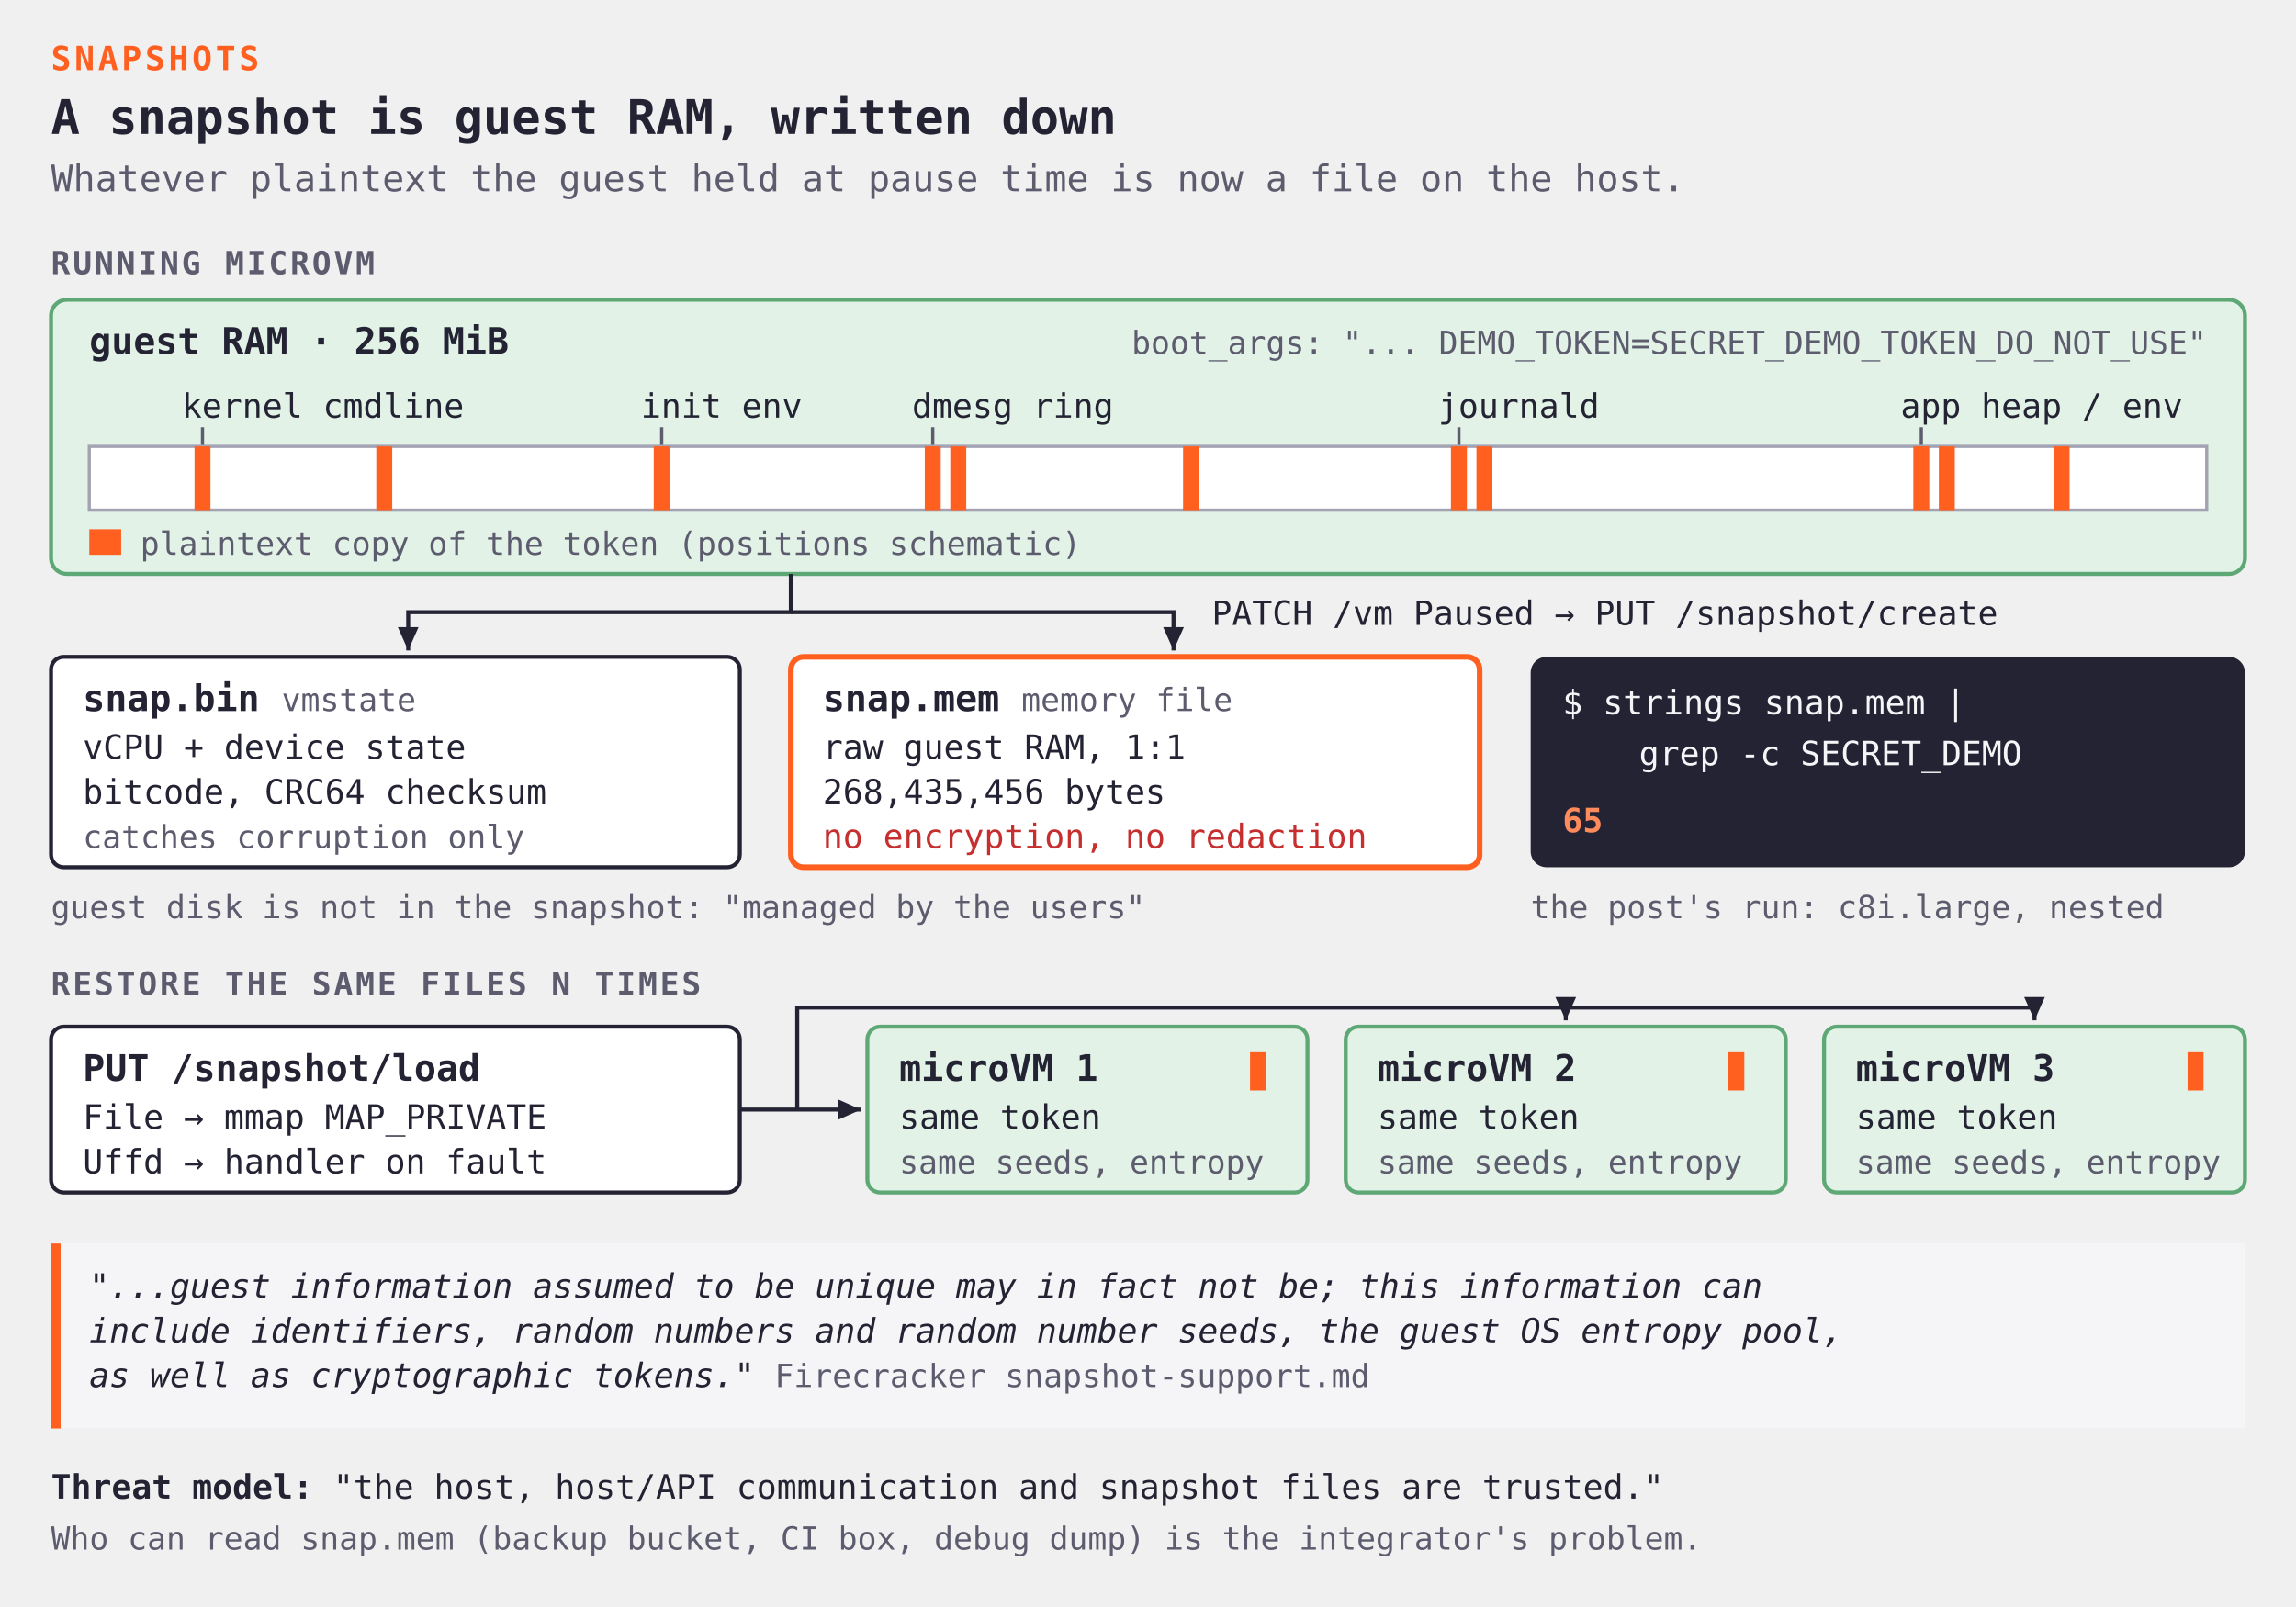
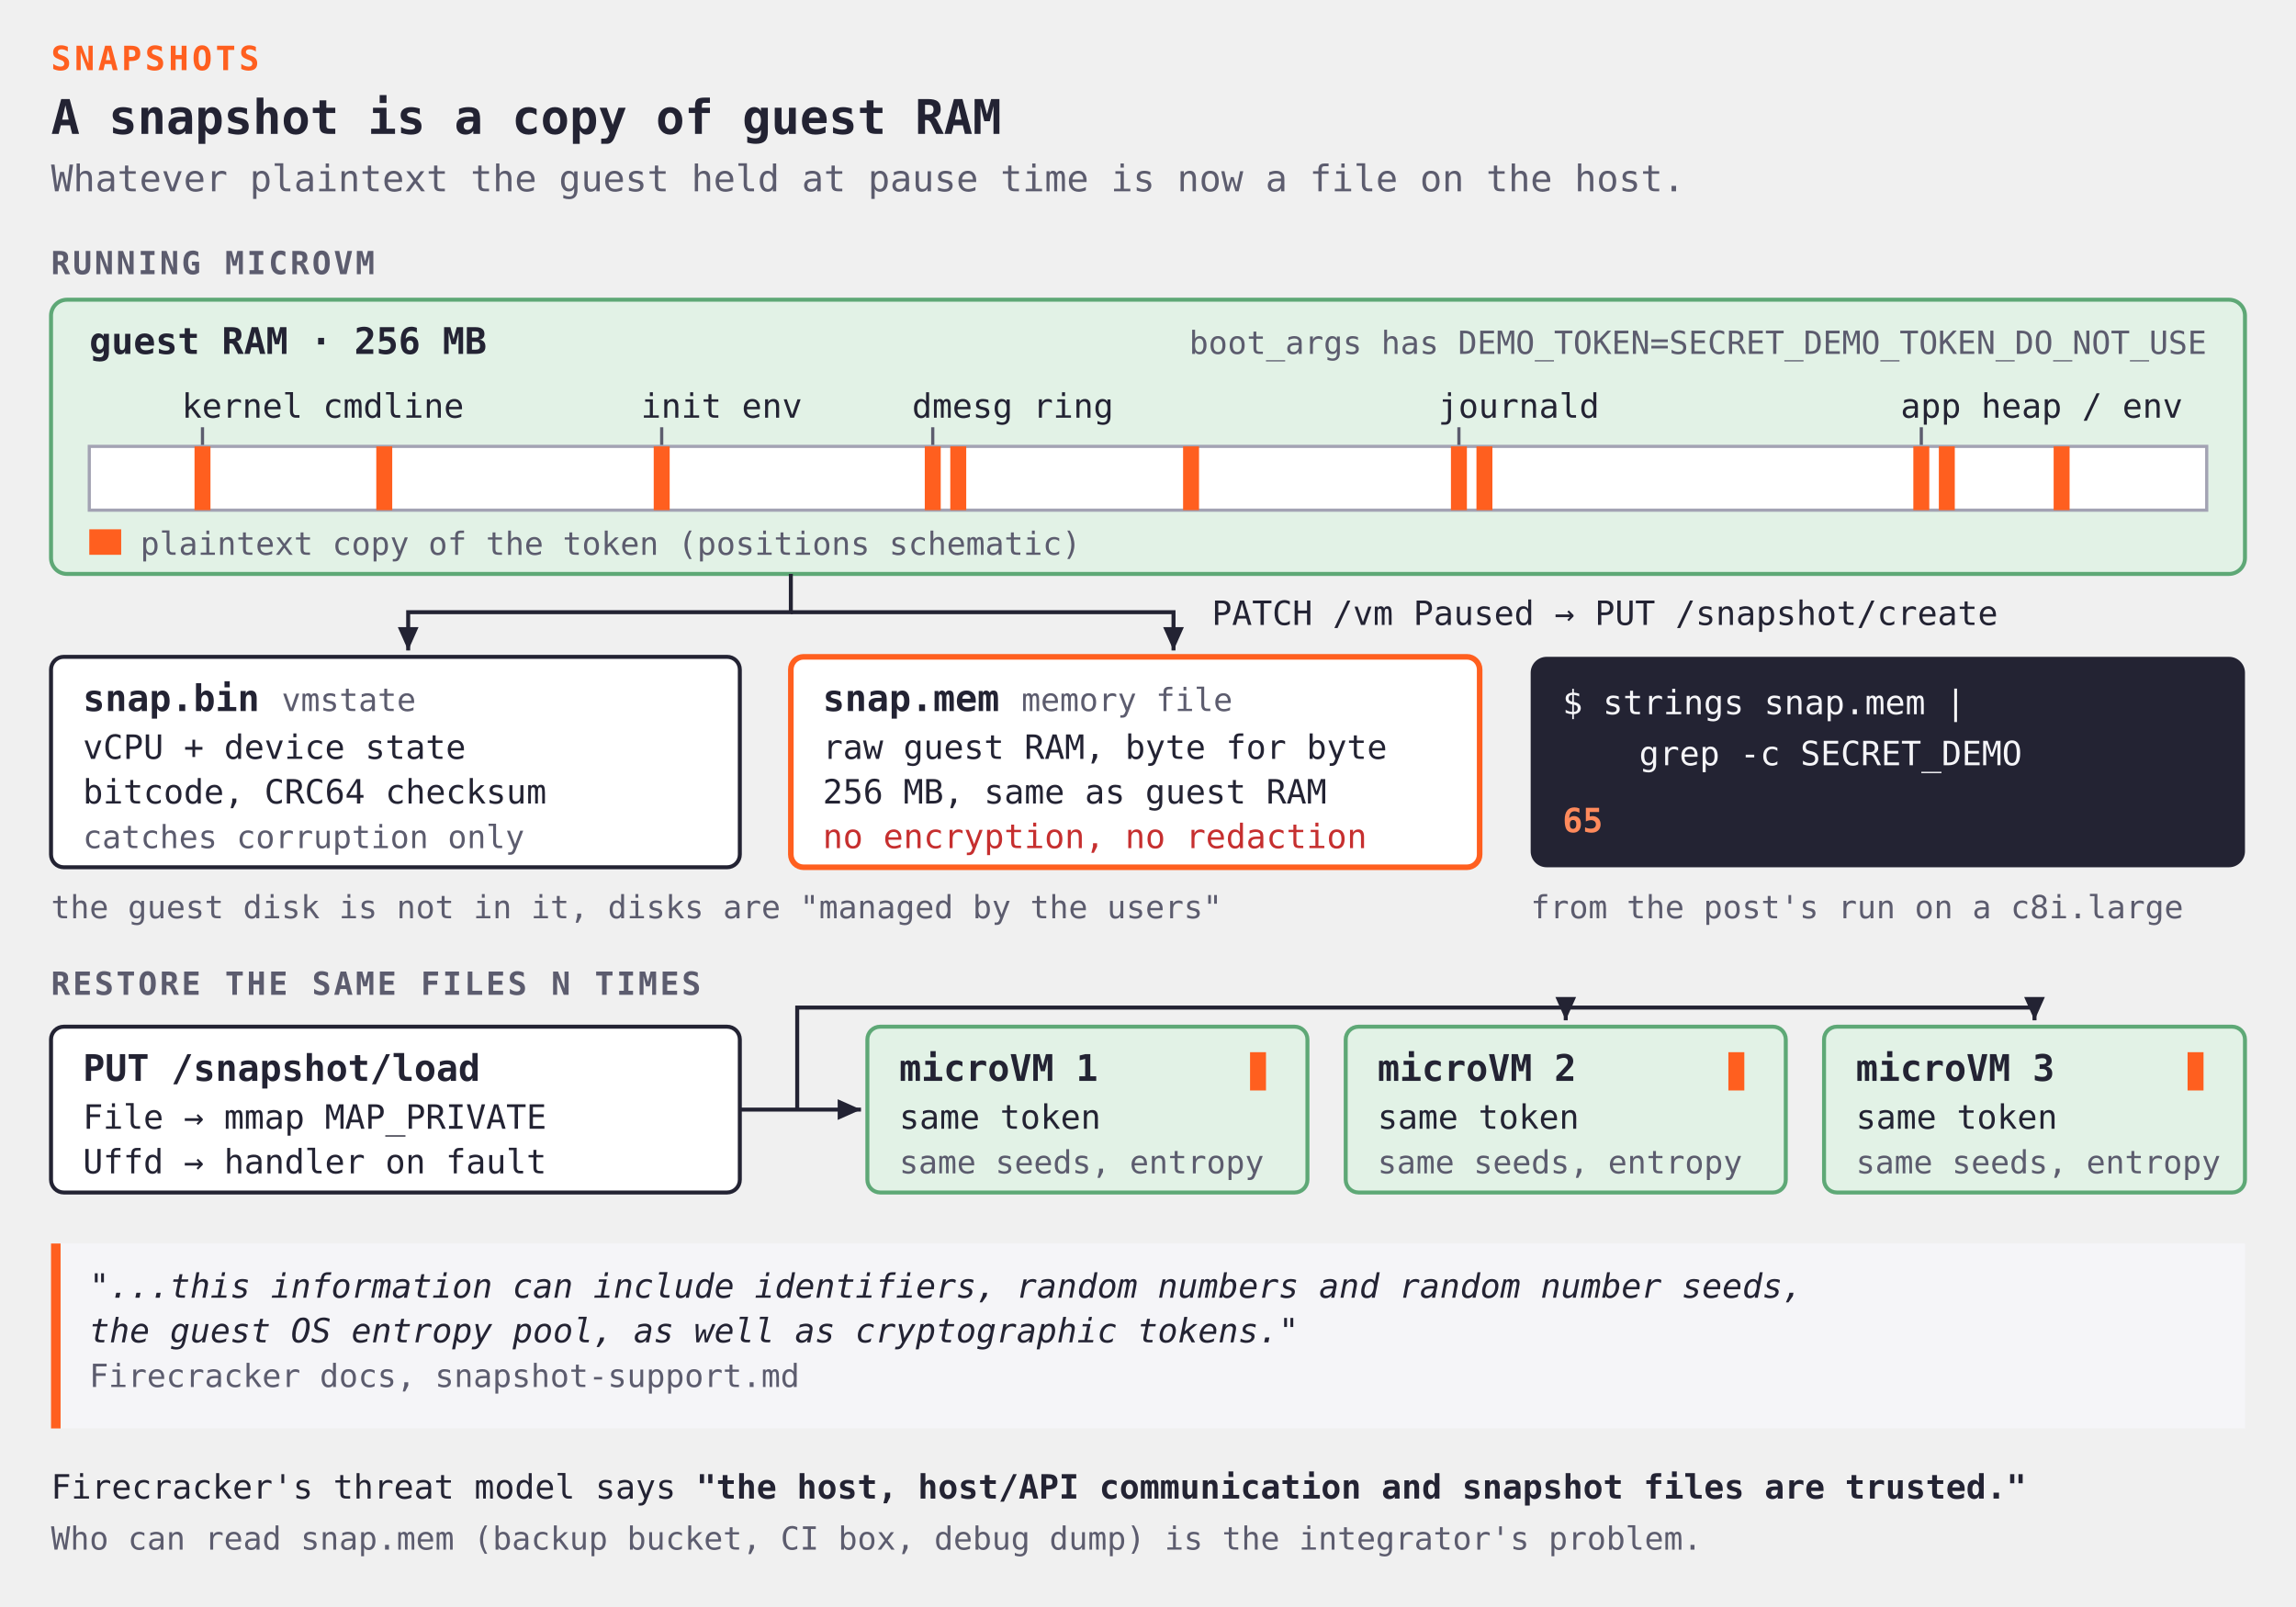
<svg xmlns="http://www.w3.org/2000/svg" viewBox="0 0 720 504" role="img" aria-labelledby="title desc" font-family="'Roboto Mono', ui-monospace, SFMono-Regular, Menlo, Consolas, 'DejaVu Sans Mono', monospace">
  <defs>
    <marker id="a" viewBox="0 0 10 10" refX="9" refY="5" markerWidth="6.5" markerHeight="6.5" orient="auto-start-reverse">
      <path d="M0,1 L9,5 L0,9 z" fill="#232333" />
    </marker>
  </defs>
  <style>
    text { fill: #232333; font-size: 10.5px; }
    .k { font-size: 10.5px; font-weight: 600; letter-spacing: .1em; fill: #ff5f1f; }
    .t { font-size: 15px; font-weight: 700; }
    .c { font-size: 11.5px; fill: #5c5c6e; }
    .lane { font-size: 10px; font-weight: 600; letter-spacing: .08em; fill: #5c5c6e; }
    .m { fill: #5c5c6e; font-size: 10px; }
    .h { font-size: 11.5px; font-weight: 700; }
    .b { font-weight: 700; }
    .red { fill: #c62f2f; }
    .q { font-style: italic; }
    .box { fill: #ffffff; stroke: #232333; stroke-width: 1.25; }
    .guest { fill: #e2f2e6; stroke: #5ea876; stroke-width: 1.25; }
    .msg { stroke: #232333; stroke-width: 1.25; fill: none; }
    .tok { fill: #ff5f1f; }
    .term { fill: #f5f5f8; font-size: 10.5px; }
  </style>
  <text class="k" x="16" y="22">SNAPSHOTS</text>
-   <text class="t" x="16" y="42">A snapshot is guest RAM, written down</text>
+   <text class="t" x="16" y="42">A snapshot is a copy of guest RAM</text>
  <text class="c" x="16" y="60">Whatever plaintext the guest held at pause time is now a file on the host.</text>
  <text class="lane" x="16" y="86">RUNNING MICROVM</text>
  <rect class="guest" x="16" y="94" width="688" height="86" rx="5" />
-   <text class="h" x="28" y="111">guest RAM · 256 MiB</text>
-   <text class="m" x="692" y="111" text-anchor="end">boot_args: "... DEMO_TOKEN=SECRET_DEMO_TOKEN_DO_NOT_USE"</text>
+   <text class="h" x="28" y="111">guest RAM · 256 MB</text>
+   <text class="m" x="692" y="111" text-anchor="end">boot_args has DEMO_TOKEN=SECRET_DEMO_TOKEN_DO_NOT_USE</text>
  <g class="m">
    <text x="57" y="131">kernel cmdline</text>
    <text x="201" y="131">init env</text>
    <text x="286" y="131">dmesg ring</text>
    <text x="451" y="131">journald</text>
    <text x="596" y="131">app heap / env</text>
  </g>
  <g stroke="#5c5c6e" stroke-width="1">
    <line x1="63.5" y1="134" x2="63.5" y2="140" />
    <line x1="207.5" y1="134" x2="207.5" y2="140" />
    <line x1="292.5" y1="134" x2="292.5" y2="140" />
    <line x1="457.5" y1="134" x2="457.5" y2="140" />
    <line x1="602.5" y1="134" x2="602.5" y2="140" />
  </g>
  <rect x="28" y="140" width="664" height="20" fill="#ffffff" stroke="#a3a3b3" stroke-width="1" />
  <g class="tok">
    <rect x="61" y="140" width="5" height="20" />
    <rect x="118" y="140" width="5" height="20" />
    <rect x="205" y="140" width="5" height="20" />
    <rect x="290" y="140" width="5" height="20" />
    <rect x="298" y="140" width="5" height="20" />
    <rect x="371" y="140" width="5" height="20" />
    <rect x="455" y="140" width="5" height="20" />
    <rect x="463" y="140" width="5" height="20" />
    <rect x="600" y="140" width="5" height="20" />
    <rect x="608" y="140" width="5" height="20" />
    <rect x="644" y="140" width="5" height="20" />
  </g>
  <rect x="28" y="166" width="10" height="8" class="tok" />
  <text class="m" x="44" y="174">plaintext copy of the token (positions schematic)</text>
  <polyline class="msg" points="248,180 248,192 128,192 128,204" marker-end="url(#a)" />
  <polyline class="msg" points="248,192 368,192 368,204" marker-end="url(#a)" />
  <text x="380" y="196">PATCH /vm Paused → PUT /snapshot/create</text>
  <rect class="box" x="16" y="206" width="216" height="66" rx="4" />
  <text class="h" x="26" y="223">snap.bin <tspan class="m" font-weight="400">vmstate</tspan>
  </text>
  <text x="26" y="238">vCPU + device state</text>
  <text x="26" y="252">bitcode, CRC64 checksum</text>
  <text class="m" x="26" y="266">catches corruption only</text>
  <rect class="box" x="248" y="206" width="216" height="66" rx="4" style="stroke:#ff5f1f;stroke-width:1.75" />
  <text class="h" x="258" y="223">snap.mem <tspan class="m" font-weight="400">memory file</tspan>
  </text>
-   <text x="258" y="238">raw guest RAM, 1:1</text>
-   <text x="258" y="252">268,435,456 bytes</text>
+   <text x="258" y="238">raw guest RAM, byte for byte</text>
+   <text x="258" y="252">256 MB, same as guest RAM</text>
  <text class="red" x="258" y="266" font-size="10">no encryption, no redaction</text>
  <rect x="480" y="206" width="224" height="66" rx="5" fill="#232333" />
  <text class="term" x="490" y="224">$ strings snap.mem |</text>
  <text class="term" x="514" y="240">grep -c SECRET_DEMO</text>
  <text class="term" x="490" y="261" font-weight="700" style="fill:#ff8a5c">65</text>
-   <text class="m" x="480" y="288">the post's run: c8i.large, nested</text>
-   <text class="m" x="16" y="288">guest disk is not in the snapshot: "managed by the users"</text>
+   <text class="m" x="480" y="288">from the post's run on a c8i.large</text>
+   <text class="m" x="16" y="288">the guest disk is not in it, disks are "managed by the users"</text>
  <text class="lane" x="16" y="312">RESTORE THE SAME FILES N TIMES</text>
  <rect class="box" x="16" y="322" width="216" height="52" rx="4" />
  <text class="h" x="26" y="339">PUT /snapshot/load</text>
  <text x="26" y="354">File → mmap MAP_PRIVATE</text>
  <text x="26" y="368">Uffd → handler on fault</text>
  <line class="msg" x1="232" y1="348" x2="270" y2="348" marker-end="url(#a)" />
  <polyline class="msg" points="250,348 250,316 491,316 491,320" marker-end="url(#a)" />
  <polyline class="msg" points="491,316 638,316 638,320" marker-end="url(#a)" />
  <rect class="guest" x="272" y="322" width="138" height="52" rx="4" />
  <rect class="tok" x="392" y="330" width="5" height="12" />
  <text class="h" x="282" y="339">microVM 1</text>
  <text x="282" y="354">same token</text>
  <text class="m" x="282" y="368">same seeds, entropy</text>
  <rect class="guest" x="422" y="322" width="138" height="52" rx="4" />
  <rect class="tok" x="542" y="330" width="5" height="12" />
  <text class="h" x="432" y="339">microVM 2</text>
  <text x="432" y="354">same token</text>
  <text class="m" x="432" y="368">same seeds, entropy</text>
  <rect class="guest" x="572" y="322" width="132" height="52" rx="4" />
  <rect class="tok" x="686" y="330" width="5" height="12" />
  <text class="h" x="582" y="339">microVM 3</text>
  <text x="582" y="354">same token</text>
  <text class="m" x="582" y="368">same seeds, entropy</text>
  <rect x="16" y="390" width="688" height="58" fill="#f5f5f8" />
  <rect x="16" y="390" width="3" height="58" fill="#ff5f1f" />
-   <text class="q" x="28" y="407">"...guest information assumed to be unique may in fact not be; this information can</text>
-   <text class="q" x="28" y="421">include identifiers, random numbers and random number seeds, the guest OS entropy pool,</text>
-   <text class="q" x="28" y="435">as well as cryptographic tokens."  <tspan class="m" font-style="normal">Firecracker snapshot-support.md</tspan>
+   <text class="q" x="28" y="407">"...this information can include identifiers, random numbers and random number seeds,</text>
+   <text class="q" x="28" y="421">the guest OS entropy pool, as well as cryptographic tokens."</text>
+   <text class="q" x="28" y="435">
+     <tspan class="m" font-style="normal">Firecracker docs, snapshot-support.md</tspan>
  </text>
-   <text x="16" y="470">
-     <tspan class="b">Threat model:</tspan> "the host, host/API communication and snapshot files are trusted."</text>
+   <text x="16" y="470">Firecracker's threat model says <tspan class="b">"the host, host/API communication and snapshot files are trusted."</tspan>
+   </text>
  <text class="m" x="16" y="486">Who can read snap.mem (backup bucket, CI box, debug dump) is the integrator's problem.</text>
</svg>
